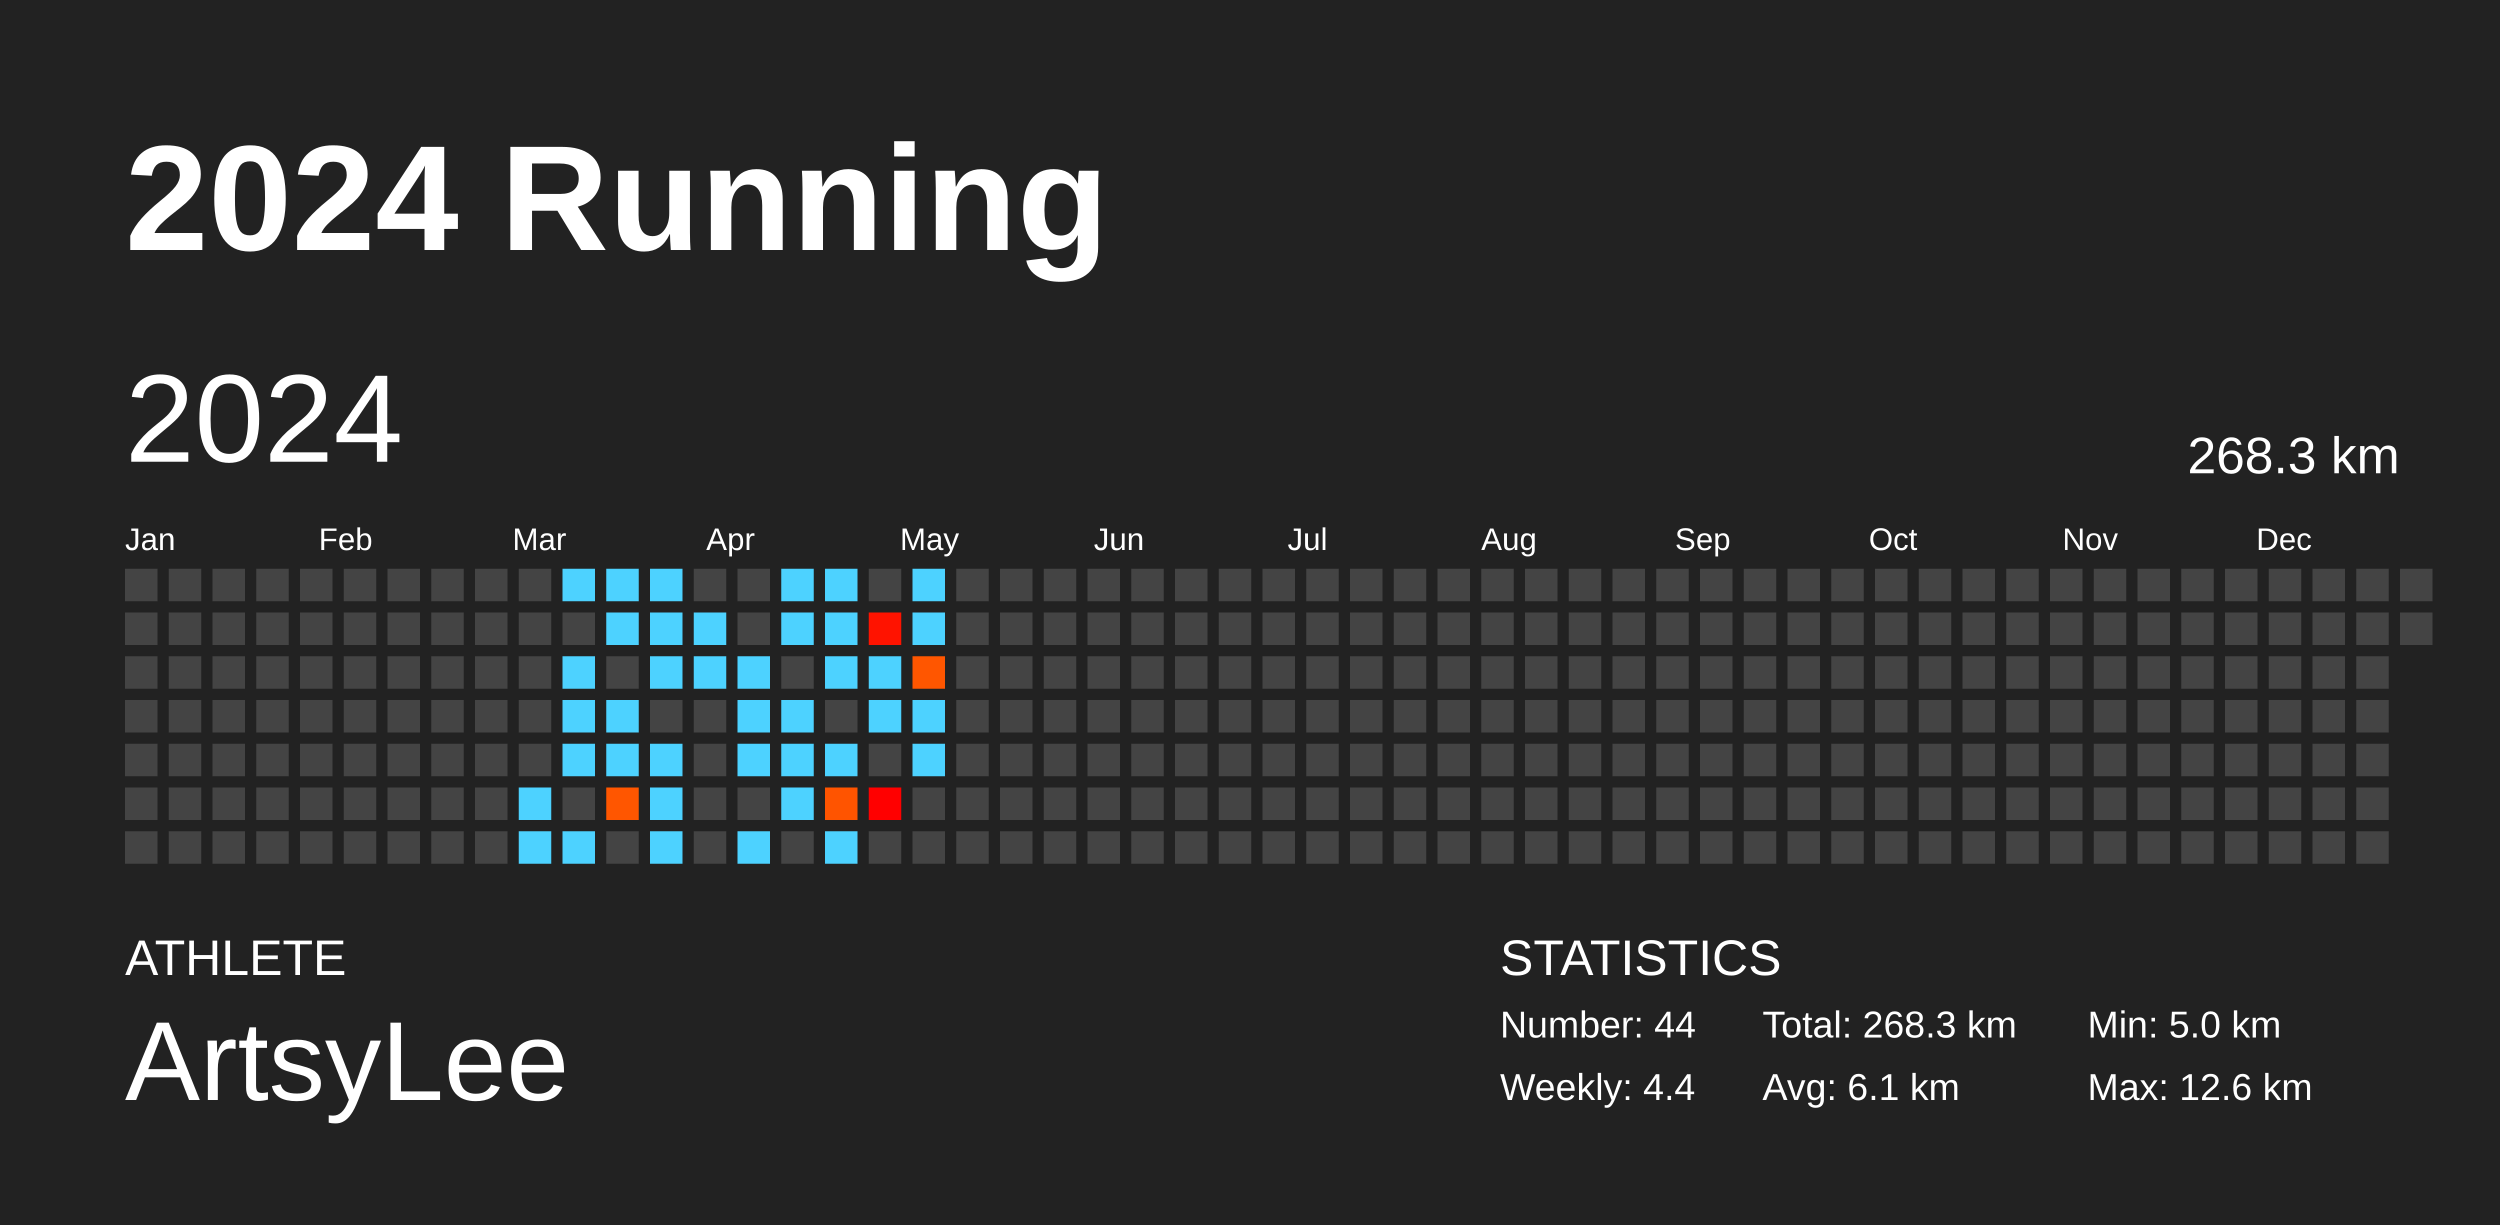
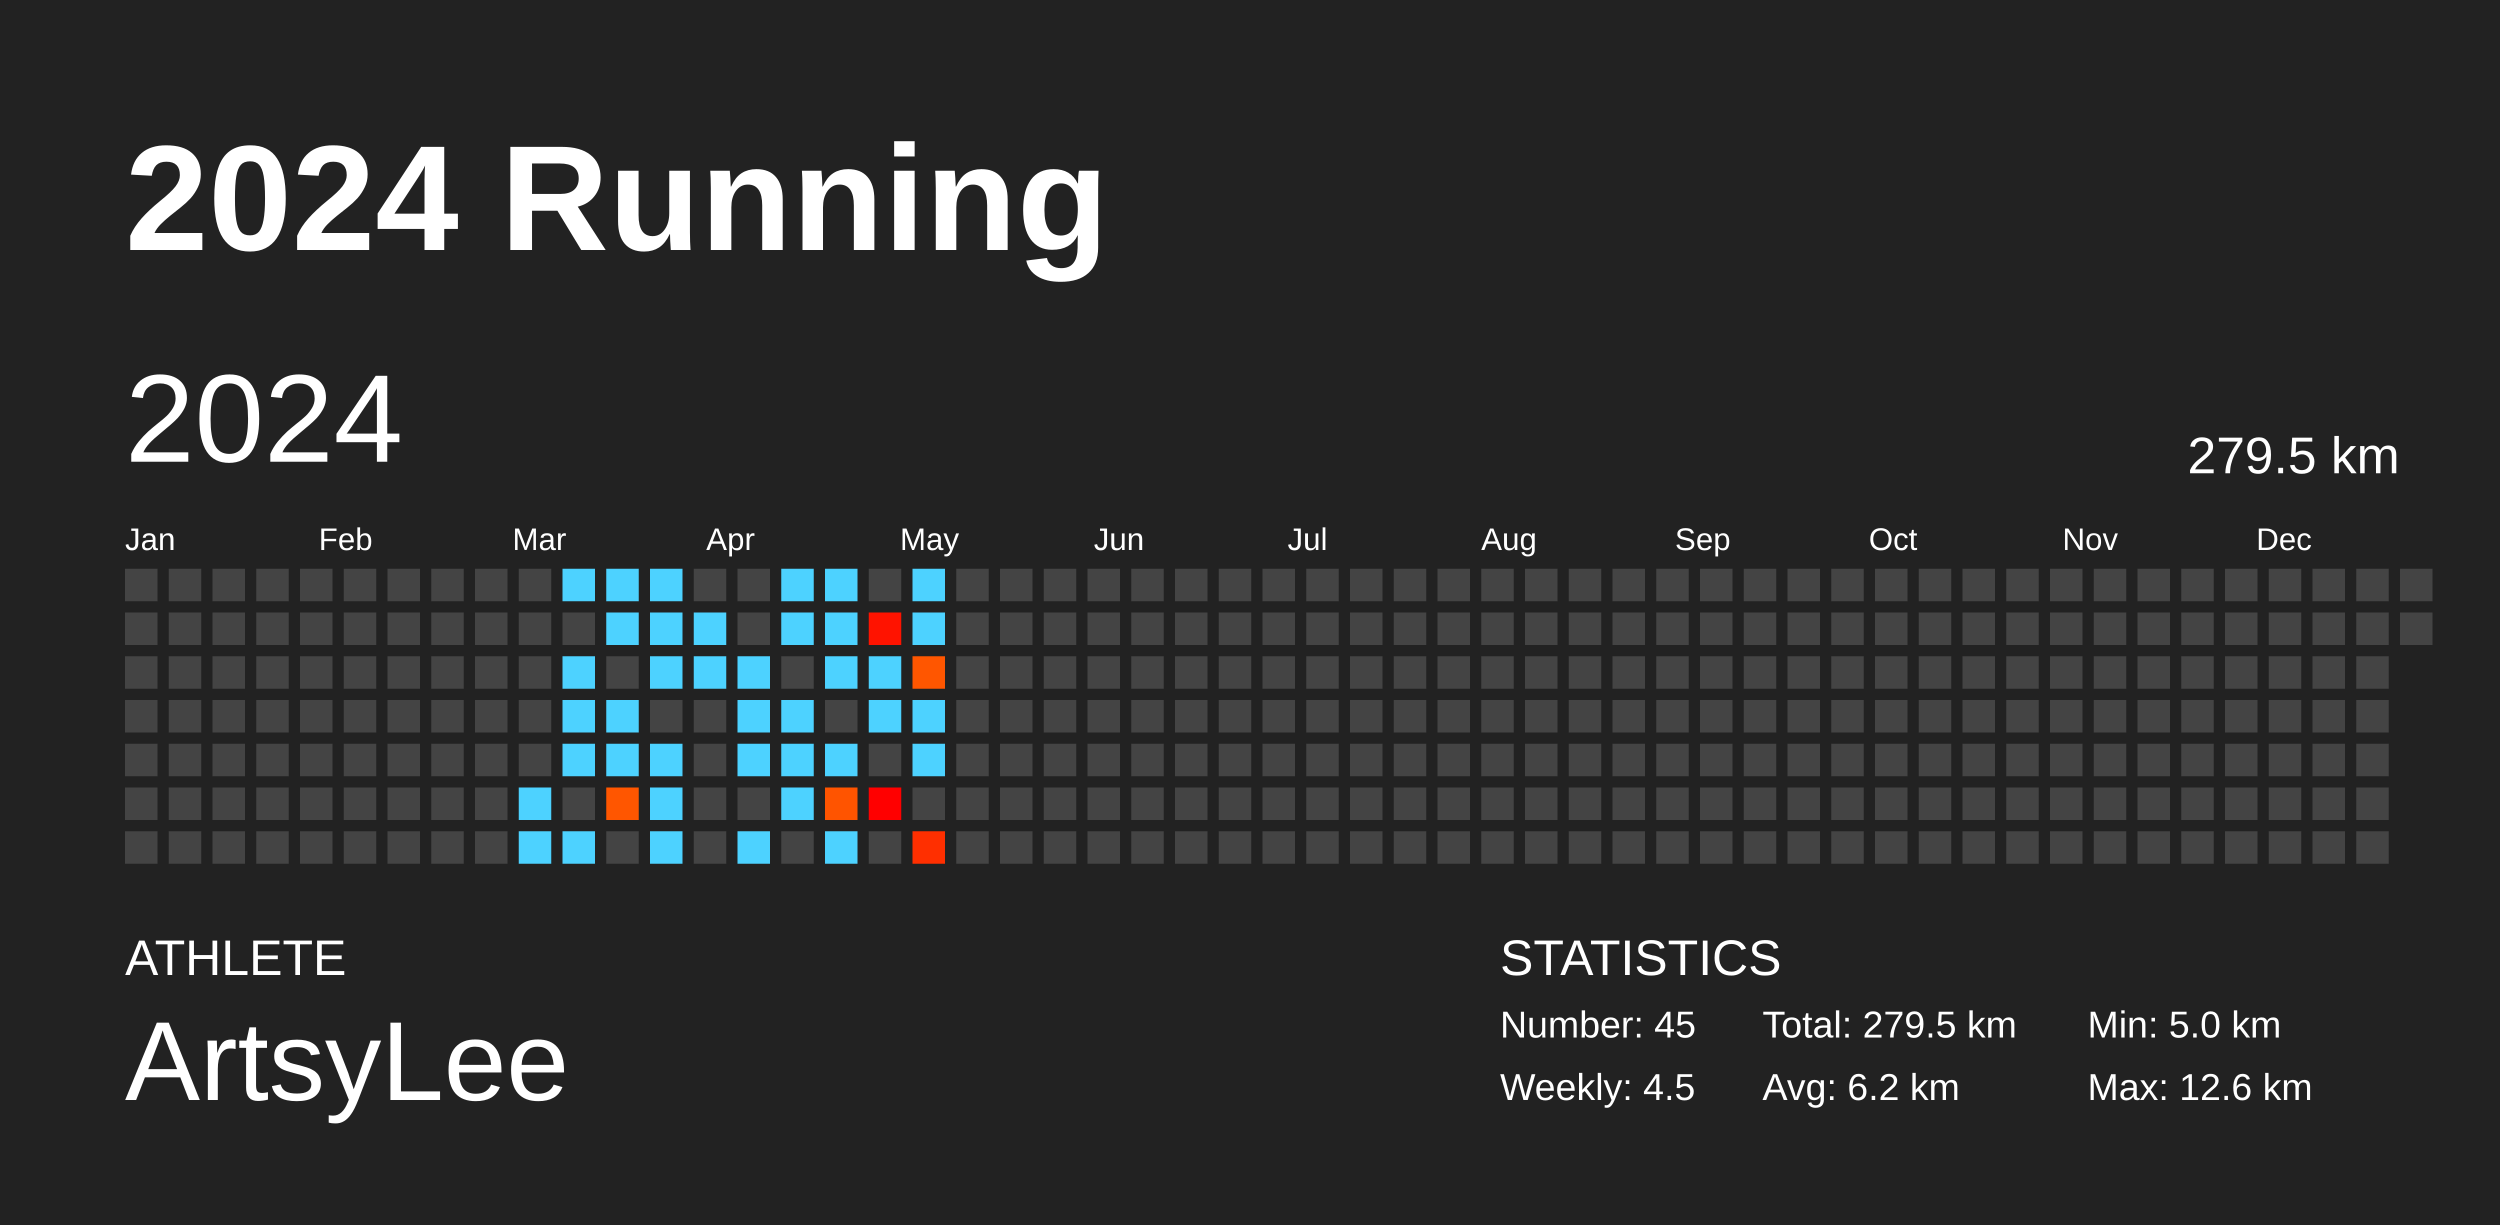
<svg xmlns="http://www.w3.org/2000/svg" baseProfile="full" height="98mm" version="1.1" viewBox="0,0,200,98" width="200mm">
  <defs />
  <rect fill="#222222" height="98" width="200" x="0" y="0" />
  <text fill="#FFFFFF" style="font-size:12px; font-family:Arial; font-weight:bold;" x="10" y="20">2024 Running</text>
  <text fill="#FFFFFF" style="font-size:4px; font-family:Arial" x="10" y="78">ATHLETE</text>
  <text fill="#FFFFFF" style="font-size:9px; font-family:Arial" x="10" y="88">ArtsyLee</text>
  <text fill="#FFFFFF" style="font-size:4px; font-family:Arial" x="120" y="78">STATISTICS</text>
-   <text fill="#FFFFFF" style="font-size:3px; font-family:Arial" x="120" y="83">Number: 44</text>
-   <text fill="#FFFFFF" style="font-size:3px; font-family:Arial" x="120" y="88">Weekly: 4.4</text>
-   <text fill="#FFFFFF" style="font-size:3px; font-family:Arial" x="141" y="83">Total: 268.3 km</text>
-   <text fill="#FFFFFF" style="font-size:3px; font-family:Arial" x="141" y="88">Avg: 6.1 km</text>
+   <text fill="#FFFFFF" style="font-size:3px; font-family:Arial" x="120" y="83">Number: 45</text>
+   <text fill="#FFFFFF" style="font-size:3px; font-family:Arial" x="120" y="88">Weekly: 4.5</text>
+   <text fill="#FFFFFF" style="font-size:3px; font-family:Arial" x="141" y="83">Total: 279.5 km</text>
+   <text fill="#FFFFFF" style="font-size:3px; font-family:Arial" x="141" y="88">Avg: 6.2 km</text>
  <text fill="#FFFFFF" style="font-size:3px; font-family:Arial" x="167" y="83">Min: 5.0 km</text>
  <text fill="#FFFFFF" style="font-size:3px; font-family:Arial" x="167" y="88">Max: 12.6 km</text>
  <text dominant-baseline="hanging" fill="#FFFFFF" style="font-size:10.0px; font-family:Arial;" x="10" y="30">2024</text>
-   <text dominant-baseline="hanging" fill="#FFFFFF" style="font-size:4.125px; font-family:Arial;" x="175" y="35">268.3 km</text>
+   <text dominant-baseline="hanging" fill="#FFFFFF" style="font-size:4.125px; font-family:Arial;" x="175" y="35">279.5 km</text>
  <text fill="#FFFFFF" style="font-size:2.5px; font-family:Arial" x="10.0" y="44">Jan</text>
  <text fill="#FFFFFF" style="font-size:2.5px; font-family:Arial" x="25.5" y="44">Feb</text>
  <text fill="#FFFFFF" style="font-size:2.5px; font-family:Arial" x="41.0" y="44">Mar</text>
  <text fill="#FFFFFF" style="font-size:2.5px; font-family:Arial" x="56.5" y="44">Apr</text>
  <text fill="#FFFFFF" style="font-size:2.5px; font-family:Arial" x="72.0" y="44">May</text>
  <text fill="#FFFFFF" style="font-size:2.5px; font-family:Arial" x="87.5" y="44">Jun</text>
  <text fill="#FFFFFF" style="font-size:2.5px; font-family:Arial" x="103.0" y="44">Jul</text>
  <text fill="#FFFFFF" style="font-size:2.5px; font-family:Arial" x="118.5" y="44">Aug</text>
  <text fill="#FFFFFF" style="font-size:2.5px; font-family:Arial" x="134.0" y="44">Sep</text>
  <text fill="#FFFFFF" style="font-size:2.5px; font-family:Arial" x="149.5" y="44">Oct</text>
  <text fill="#FFFFFF" style="font-size:2.5px; font-family:Arial" x="165.0" y="44">Nov</text>
  <text fill="#FFFFFF" style="font-size:2.5px; font-family:Arial" x="180.5" y="44">Dec</text>
  <rect fill="#444444" height="2.6" width="2.6" x="10.0" y="45.5" />
  <rect fill="#444444" height="2.6" width="2.6" x="10.0" y="49.0" />
  <rect fill="#444444" height="2.6" width="2.6" x="10.0" y="52.5" />
  <rect fill="#444444" height="2.6" width="2.6" x="10.0" y="56.0" />
  <rect fill="#444444" height="2.6" width="2.6" x="10.0" y="59.5" />
  <rect fill="#444444" height="2.6" width="2.6" x="10.0" y="63.0" />
  <rect fill="#444444" height="2.6" width="2.6" x="10.0" y="66.5" />
  <rect fill="#444444" height="2.6" width="2.6" x="13.5" y="45.5" />
  <rect fill="#444444" height="2.6" width="2.6" x="13.5" y="49.0" />
  <rect fill="#444444" height="2.6" width="2.6" x="13.5" y="52.5" />
  <rect fill="#444444" height="2.6" width="2.6" x="13.5" y="56.0" />
  <rect fill="#444444" height="2.6" width="2.6" x="13.5" y="59.5" />
  <rect fill="#444444" height="2.6" width="2.6" x="13.5" y="63.0" />
  <rect fill="#444444" height="2.6" width="2.6" x="13.5" y="66.5" />
  <rect fill="#444444" height="2.6" width="2.6" x="17.0" y="45.5" />
  <rect fill="#444444" height="2.6" width="2.6" x="17.0" y="49.0" />
  <rect fill="#444444" height="2.6" width="2.6" x="17.0" y="52.5" />
  <rect fill="#444444" height="2.6" width="2.6" x="17.0" y="56.0" />
  <rect fill="#444444" height="2.6" width="2.6" x="17.0" y="59.5" />
  <rect fill="#444444" height="2.6" width="2.6" x="17.0" y="63.0" />
  <rect fill="#444444" height="2.6" width="2.6" x="17.0" y="66.5" />
  <rect fill="#444444" height="2.6" width="2.6" x="20.5" y="45.5" />
  <rect fill="#444444" height="2.6" width="2.6" x="20.5" y="49.0" />
  <rect fill="#444444" height="2.6" width="2.6" x="20.5" y="52.5" />
  <rect fill="#444444" height="2.6" width="2.6" x="20.5" y="56.0" />
  <rect fill="#444444" height="2.6" width="2.6" x="20.5" y="59.5" />
  <rect fill="#444444" height="2.6" width="2.6" x="20.5" y="63.0" />
  <rect fill="#444444" height="2.6" width="2.6" x="20.5" y="66.5" />
  <rect fill="#444444" height="2.6" width="2.6" x="24.0" y="45.5" />
  <rect fill="#444444" height="2.6" width="2.6" x="24.0" y="49.0" />
  <rect fill="#444444" height="2.6" width="2.6" x="24.0" y="52.5" />
  <rect fill="#444444" height="2.6" width="2.6" x="24.0" y="56.0" />
  <rect fill="#444444" height="2.6" width="2.6" x="24.0" y="59.5" />
  <rect fill="#444444" height="2.6" width="2.6" x="24.0" y="63.0" />
  <rect fill="#444444" height="2.6" width="2.6" x="24.0" y="66.5" />
  <rect fill="#444444" height="2.6" width="2.6" x="27.5" y="45.5" />
  <rect fill="#444444" height="2.6" width="2.6" x="27.5" y="49.0" />
  <rect fill="#444444" height="2.6" width="2.6" x="27.5" y="52.5" />
  <rect fill="#444444" height="2.6" width="2.6" x="27.5" y="56.0" />
  <rect fill="#444444" height="2.6" width="2.6" x="27.5" y="59.5" />
  <rect fill="#444444" height="2.6" width="2.6" x="27.5" y="63.0" />
  <rect fill="#444444" height="2.6" width="2.6" x="27.5" y="66.5" />
  <rect fill="#444444" height="2.6" width="2.6" x="31.0" y="45.5" />
  <rect fill="#444444" height="2.6" width="2.6" x="31.0" y="49.0" />
  <rect fill="#444444" height="2.6" width="2.6" x="31.0" y="52.5" />
  <rect fill="#444444" height="2.6" width="2.6" x="31.0" y="56.0" />
  <rect fill="#444444" height="2.6" width="2.6" x="31.0" y="59.5" />
  <rect fill="#444444" height="2.6" width="2.6" x="31.0" y="63.0" />
  <rect fill="#444444" height="2.6" width="2.6" x="31.0" y="66.5" />
  <rect fill="#444444" height="2.6" width="2.6" x="34.5" y="45.5" />
  <rect fill="#444444" height="2.6" width="2.6" x="34.5" y="49.0" />
  <rect fill="#444444" height="2.6" width="2.6" x="34.5" y="52.5" />
  <rect fill="#444444" height="2.6" width="2.6" x="34.5" y="56.0" />
  <rect fill="#444444" height="2.6" width="2.6" x="34.5" y="59.5" />
  <rect fill="#444444" height="2.6" width="2.6" x="34.5" y="63.0" />
  <rect fill="#444444" height="2.6" width="2.6" x="34.5" y="66.5" />
  <rect fill="#444444" height="2.6" width="2.6" x="38.0" y="45.5" />
  <rect fill="#444444" height="2.6" width="2.6" x="38.0" y="49.0" />
  <rect fill="#444444" height="2.6" width="2.6" x="38.0" y="52.5" />
  <rect fill="#444444" height="2.6" width="2.6" x="38.0" y="56.0" />
  <rect fill="#444444" height="2.6" width="2.6" x="38.0" y="59.5" />
  <rect fill="#444444" height="2.6" width="2.6" x="38.0" y="63.0" />
  <rect fill="#444444" height="2.6" width="2.6" x="38.0" y="66.5" />
  <rect fill="#444444" height="2.6" width="2.6" x="41.5" y="45.5" />
  <rect fill="#444444" height="2.6" width="2.6" x="41.5" y="49.0" />
  <rect fill="#444444" height="2.6" width="2.6" x="41.5" y="52.5" />
  <rect fill="#444444" height="2.6" width="2.6" x="41.5" y="56.0" />
  <rect fill="#444444" height="2.6" width="2.6" x="41.5" y="59.5" />
  <rect fill="#4dd2ff" height="2.6" width="2.6" x="41.5" y="63.0" />
  <rect fill="#4dd2ff" height="2.6" width="2.6" x="41.5" y="66.5" />
  <rect fill="#4dd2ff" height="2.6" width="2.6" x="45.0" y="45.5" />
  <rect fill="#444444" height="2.6" width="2.6" x="45.0" y="49.0" />
  <rect fill="#4dd2ff" height="2.6" width="2.6" x="45.0" y="52.5" />
  <rect fill="#4dd2ff" height="2.6" width="2.6" x="45.0" y="56.0" />
  <rect fill="#4dd2ff" height="2.6" width="2.6" x="45.0" y="59.5" />
  <rect fill="#444444" height="2.6" width="2.6" x="45.0" y="63.0" />
  <rect fill="#4dd2ff" height="2.6" width="2.6" x="45.0" y="66.5" />
  <rect fill="#4dd2ff" height="2.6" width="2.6" x="48.5" y="45.5" />
  <rect fill="#4dd2ff" height="2.6" width="2.6" x="48.5" y="49.0" />
  <rect fill="#444444" height="2.6" width="2.6" x="48.5" y="52.5" />
  <rect fill="#4dd2ff" height="2.6" width="2.6" x="48.5" y="56.0" />
  <rect fill="#4dd2ff" height="2.6" width="2.6" x="48.5" y="59.5" />
  <rect fill="#ff5600" height="2.6" width="2.6" x="48.5" y="63.0" />
  <rect fill="#444444" height="2.6" width="2.6" x="48.5" y="66.5" />
  <rect fill="#4dd2ff" height="2.6" width="2.6" x="52.0" y="45.5" />
  <rect fill="#4dd2ff" height="2.6" width="2.6" x="52.0" y="49.0" />
  <rect fill="#4dd2ff" height="2.6" width="2.6" x="52.0" y="52.5" />
  <rect fill="#444444" height="2.6" width="2.6" x="52.0" y="56.0" />
  <rect fill="#4dd2ff" height="2.6" width="2.6" x="52.0" y="59.5" />
  <rect fill="#4dd2ff" height="2.6" width="2.6" x="52.0" y="63.0" />
  <rect fill="#4dd2ff" height="2.6" width="2.6" x="52.0" y="66.5" />
  <rect fill="#444444" height="2.6" width="2.6" x="55.5" y="45.5" />
  <rect fill="#4dd2ff" height="2.6" width="2.6" x="55.5" y="49.0" />
  <rect fill="#4dd2ff" height="2.6" width="2.6" x="55.5" y="52.5" />
  <rect fill="#444444" height="2.6" width="2.6" x="55.5" y="56.0" />
  <rect fill="#444444" height="2.6" width="2.6" x="55.5" y="59.5" />
  <rect fill="#444444" height="2.6" width="2.6" x="55.5" y="63.0" />
  <rect fill="#444444" height="2.6" width="2.6" x="55.5" y="66.5" />
  <rect fill="#444444" height="2.6" width="2.6" x="59.0" y="45.5" />
  <rect fill="#444444" height="2.6" width="2.6" x="59.0" y="49.0" />
  <rect fill="#4dd2ff" height="2.6" width="2.6" x="59.0" y="52.5" />
  <rect fill="#4dd2ff" height="2.6" width="2.6" x="59.0" y="56.0" />
  <rect fill="#4dd2ff" height="2.6" width="2.6" x="59.0" y="59.5" />
  <rect fill="#444444" height="2.6" width="2.6" x="59.0" y="63.0" />
  <rect fill="#4dd2ff" height="2.6" width="2.6" x="59.0" y="66.5" />
  <rect fill="#4dd2ff" height="2.6" width="2.6" x="62.5" y="45.5" />
  <rect fill="#4dd2ff" height="2.6" width="2.6" x="62.5" y="49.0" />
  <rect fill="#444444" height="2.6" width="2.6" x="62.5" y="52.5" />
  <rect fill="#4dd2ff" height="2.6" width="2.6" x="62.5" y="56.0" />
  <rect fill="#4dd2ff" height="2.6" width="2.6" x="62.5" y="59.5" />
  <rect fill="#4dd2ff" height="2.6" width="2.6" x="62.5" y="63.0" />
  <rect fill="#444444" height="2.6" width="2.6" x="62.5" y="66.5" />
  <rect fill="#4dd2ff" height="2.6" width="2.6" x="66.0" y="45.5" />
  <rect fill="#4dd2ff" height="2.6" width="2.6" x="66.0" y="49.0" />
  <rect fill="#4dd2ff" height="2.6" width="2.6" x="66.0" y="52.5" />
  <rect fill="#444444" height="2.6" width="2.6" x="66.0" y="56.0" />
  <rect fill="#4dd2ff" height="2.6" width="2.6" x="66.0" y="59.5" />
  <rect fill="#ff5400" height="2.6" width="2.6" x="66.0" y="63.0" />
  <rect fill="#4dd2ff" height="2.6" width="2.6" x="66.0" y="66.5" />
  <rect fill="#444444" height="2.6" width="2.6" x="69.5" y="45.5" />
  <rect fill="#ff1300" height="2.6" width="2.6" x="69.5" y="49.0" />
  <rect fill="#4dd2ff" height="2.6" width="2.6" x="69.5" y="52.5" />
  <rect fill="#4dd2ff" height="2.6" width="2.6" x="69.5" y="56.0" />
  <rect fill="#444444" height="2.6" width="2.6" x="69.5" y="59.5" />
  <rect fill="#ff0000" height="2.6" width="2.6" x="69.5" y="63.0" />
  <rect fill="#444444" height="2.6" width="2.6" x="69.5" y="66.5" />
  <rect fill="#4dd2ff" height="2.6" width="2.6" x="73.0" y="45.5" />
  <rect fill="#4dd2ff" height="2.6" width="2.6" x="73.0" y="49.0" />
  <rect fill="#ff5600" height="2.6" width="2.6" x="73.0" y="52.5" />
  <rect fill="#4dd2ff" height="2.6" width="2.6" x="73.0" y="56.0" />
  <rect fill="#4dd2ff" height="2.6" width="2.6" x="73.0" y="59.5" />
  <rect fill="#444444" height="2.6" width="2.6" x="73.0" y="63.0" />
-   <rect fill="#444444" height="2.6" width="2.6" x="73.0" y="66.5" />
+   <rect fill="#ff2f00" height="2.6" width="2.6" x="73.0" y="66.5" />
  <rect fill="#444444" height="2.6" width="2.6" x="76.5" y="45.5" />
  <rect fill="#444444" height="2.6" width="2.6" x="76.5" y="49.0" />
  <rect fill="#444444" height="2.6" width="2.6" x="76.5" y="52.5" />
  <rect fill="#444444" height="2.6" width="2.6" x="76.5" y="56.0" />
  <rect fill="#444444" height="2.6" width="2.6" x="76.5" y="59.5" />
  <rect fill="#444444" height="2.6" width="2.6" x="76.5" y="63.0" />
  <rect fill="#444444" height="2.6" width="2.6" x="76.5" y="66.5" />
  <rect fill="#444444" height="2.6" width="2.6" x="80.0" y="45.5" />
  <rect fill="#444444" height="2.6" width="2.6" x="80.0" y="49.0" />
  <rect fill="#444444" height="2.6" width="2.6" x="80.0" y="52.5" />
  <rect fill="#444444" height="2.6" width="2.6" x="80.0" y="56.0" />
  <rect fill="#444444" height="2.6" width="2.6" x="80.0" y="59.5" />
  <rect fill="#444444" height="2.6" width="2.6" x="80.0" y="63.0" />
  <rect fill="#444444" height="2.6" width="2.6" x="80.0" y="66.5" />
  <rect fill="#444444" height="2.6" width="2.6" x="83.5" y="45.5" />
  <rect fill="#444444" height="2.6" width="2.6" x="83.5" y="49.0" />
  <rect fill="#444444" height="2.6" width="2.6" x="83.5" y="52.5" />
  <rect fill="#444444" height="2.6" width="2.6" x="83.5" y="56.0" />
  <rect fill="#444444" height="2.6" width="2.6" x="83.5" y="59.5" />
  <rect fill="#444444" height="2.6" width="2.6" x="83.5" y="63.0" />
  <rect fill="#444444" height="2.6" width="2.6" x="83.5" y="66.5" />
  <rect fill="#444444" height="2.6" width="2.6" x="87.0" y="45.5" />
  <rect fill="#444444" height="2.6" width="2.6" x="87.0" y="49.0" />
  <rect fill="#444444" height="2.6" width="2.6" x="87.0" y="52.5" />
  <rect fill="#444444" height="2.6" width="2.6" x="87.0" y="56.0" />
  <rect fill="#444444" height="2.6" width="2.6" x="87.0" y="59.5" />
  <rect fill="#444444" height="2.6" width="2.6" x="87.0" y="63.0" />
  <rect fill="#444444" height="2.6" width="2.6" x="87.0" y="66.5" />
  <rect fill="#444444" height="2.6" width="2.6" x="90.5" y="45.5" />
  <rect fill="#444444" height="2.6" width="2.6" x="90.5" y="49.0" />
  <rect fill="#444444" height="2.6" width="2.6" x="90.5" y="52.5" />
  <rect fill="#444444" height="2.6" width="2.6" x="90.5" y="56.0" />
  <rect fill="#444444" height="2.6" width="2.6" x="90.5" y="59.5" />
  <rect fill="#444444" height="2.6" width="2.6" x="90.5" y="63.0" />
  <rect fill="#444444" height="2.6" width="2.6" x="90.5" y="66.5" />
  <rect fill="#444444" height="2.6" width="2.6" x="94.0" y="45.5" />
  <rect fill="#444444" height="2.6" width="2.6" x="94.0" y="49.0" />
  <rect fill="#444444" height="2.6" width="2.6" x="94.0" y="52.5" />
  <rect fill="#444444" height="2.6" width="2.6" x="94.0" y="56.0" />
  <rect fill="#444444" height="2.6" width="2.6" x="94.0" y="59.5" />
  <rect fill="#444444" height="2.6" width="2.6" x="94.0" y="63.0" />
  <rect fill="#444444" height="2.6" width="2.6" x="94.0" y="66.5" />
  <rect fill="#444444" height="2.6" width="2.6" x="97.5" y="45.5" />
  <rect fill="#444444" height="2.6" width="2.6" x="97.5" y="49.0" />
  <rect fill="#444444" height="2.6" width="2.6" x="97.5" y="52.5" />
  <rect fill="#444444" height="2.6" width="2.6" x="97.5" y="56.0" />
  <rect fill="#444444" height="2.6" width="2.6" x="97.5" y="59.5" />
  <rect fill="#444444" height="2.6" width="2.6" x="97.5" y="63.0" />
  <rect fill="#444444" height="2.6" width="2.6" x="97.5" y="66.5" />
  <rect fill="#444444" height="2.6" width="2.6" x="101.0" y="45.5" />
  <rect fill="#444444" height="2.6" width="2.6" x="101.0" y="49.0" />
  <rect fill="#444444" height="2.6" width="2.6" x="101.0" y="52.5" />
  <rect fill="#444444" height="2.6" width="2.6" x="101.0" y="56.0" />
  <rect fill="#444444" height="2.6" width="2.6" x="101.0" y="59.5" />
  <rect fill="#444444" height="2.6" width="2.6" x="101.0" y="63.0" />
  <rect fill="#444444" height="2.6" width="2.6" x="101.0" y="66.5" />
  <rect fill="#444444" height="2.6" width="2.6" x="104.5" y="45.5" />
  <rect fill="#444444" height="2.6" width="2.6" x="104.5" y="49.0" />
  <rect fill="#444444" height="2.6" width="2.6" x="104.5" y="52.5" />
  <rect fill="#444444" height="2.6" width="2.6" x="104.5" y="56.0" />
  <rect fill="#444444" height="2.6" width="2.6" x="104.5" y="59.5" />
  <rect fill="#444444" height="2.6" width="2.6" x="104.5" y="63.0" />
  <rect fill="#444444" height="2.6" width="2.6" x="104.5" y="66.5" />
  <rect fill="#444444" height="2.6" width="2.6" x="108.0" y="45.5" />
  <rect fill="#444444" height="2.6" width="2.6" x="108.0" y="49.0" />
  <rect fill="#444444" height="2.6" width="2.6" x="108.0" y="52.5" />
  <rect fill="#444444" height="2.6" width="2.6" x="108.0" y="56.0" />
  <rect fill="#444444" height="2.6" width="2.6" x="108.0" y="59.5" />
  <rect fill="#444444" height="2.6" width="2.6" x="108.0" y="63.0" />
  <rect fill="#444444" height="2.6" width="2.6" x="108.0" y="66.5" />
  <rect fill="#444444" height="2.6" width="2.6" x="111.5" y="45.5" />
  <rect fill="#444444" height="2.6" width="2.6" x="111.5" y="49.0" />
  <rect fill="#444444" height="2.6" width="2.6" x="111.5" y="52.5" />
  <rect fill="#444444" height="2.6" width="2.6" x="111.5" y="56.0" />
  <rect fill="#444444" height="2.6" width="2.6" x="111.5" y="59.5" />
  <rect fill="#444444" height="2.6" width="2.6" x="111.5" y="63.0" />
  <rect fill="#444444" height="2.6" width="2.6" x="111.5" y="66.5" />
  <rect fill="#444444" height="2.6" width="2.6" x="115.0" y="45.5" />
  <rect fill="#444444" height="2.6" width="2.6" x="115.0" y="49.0" />
  <rect fill="#444444" height="2.6" width="2.6" x="115.0" y="52.5" />
  <rect fill="#444444" height="2.6" width="2.6" x="115.0" y="56.0" />
  <rect fill="#444444" height="2.6" width="2.6" x="115.0" y="59.5" />
  <rect fill="#444444" height="2.6" width="2.6" x="115.0" y="63.0" />
  <rect fill="#444444" height="2.6" width="2.6" x="115.0" y="66.5" />
  <rect fill="#444444" height="2.6" width="2.6" x="118.5" y="45.5" />
  <rect fill="#444444" height="2.6" width="2.6" x="118.5" y="49.0" />
  <rect fill="#444444" height="2.6" width="2.6" x="118.5" y="52.5" />
  <rect fill="#444444" height="2.6" width="2.6" x="118.5" y="56.0" />
  <rect fill="#444444" height="2.6" width="2.6" x="118.5" y="59.5" />
  <rect fill="#444444" height="2.6" width="2.6" x="118.5" y="63.0" />
  <rect fill="#444444" height="2.6" width="2.6" x="118.5" y="66.5" />
  <rect fill="#444444" height="2.6" width="2.6" x="122.0" y="45.5" />
  <rect fill="#444444" height="2.6" width="2.6" x="122.0" y="49.0" />
  <rect fill="#444444" height="2.6" width="2.6" x="122.0" y="52.5" />
  <rect fill="#444444" height="2.6" width="2.6" x="122.0" y="56.0" />
  <rect fill="#444444" height="2.6" width="2.6" x="122.0" y="59.5" />
  <rect fill="#444444" height="2.6" width="2.6" x="122.0" y="63.0" />
  <rect fill="#444444" height="2.6" width="2.6" x="122.0" y="66.5" />
  <rect fill="#444444" height="2.6" width="2.6" x="125.5" y="45.5" />
  <rect fill="#444444" height="2.6" width="2.6" x="125.5" y="49.0" />
  <rect fill="#444444" height="2.6" width="2.6" x="125.5" y="52.5" />
  <rect fill="#444444" height="2.6" width="2.6" x="125.5" y="56.0" />
  <rect fill="#444444" height="2.6" width="2.6" x="125.5" y="59.5" />
  <rect fill="#444444" height="2.6" width="2.6" x="125.5" y="63.0" />
  <rect fill="#444444" height="2.6" width="2.6" x="125.5" y="66.5" />
  <rect fill="#444444" height="2.6" width="2.6" x="129.0" y="45.5" />
  <rect fill="#444444" height="2.6" width="2.6" x="129.0" y="49.0" />
  <rect fill="#444444" height="2.6" width="2.6" x="129.0" y="52.5" />
  <rect fill="#444444" height="2.6" width="2.6" x="129.0" y="56.0" />
  <rect fill="#444444" height="2.6" width="2.6" x="129.0" y="59.5" />
  <rect fill="#444444" height="2.6" width="2.6" x="129.0" y="63.0" />
  <rect fill="#444444" height="2.6" width="2.6" x="129.0" y="66.5" />
  <rect fill="#444444" height="2.6" width="2.6" x="132.5" y="45.5" />
  <rect fill="#444444" height="2.6" width="2.6" x="132.5" y="49.0" />
  <rect fill="#444444" height="2.6" width="2.6" x="132.5" y="52.5" />
  <rect fill="#444444" height="2.6" width="2.6" x="132.5" y="56.0" />
  <rect fill="#444444" height="2.6" width="2.6" x="132.5" y="59.5" />
  <rect fill="#444444" height="2.6" width="2.6" x="132.5" y="63.0" />
  <rect fill="#444444" height="2.6" width="2.6" x="132.5" y="66.5" />
  <rect fill="#444444" height="2.6" width="2.6" x="136.0" y="45.5" />
  <rect fill="#444444" height="2.6" width="2.6" x="136.0" y="49.0" />
  <rect fill="#444444" height="2.6" width="2.6" x="136.0" y="52.5" />
  <rect fill="#444444" height="2.6" width="2.6" x="136.0" y="56.0" />
  <rect fill="#444444" height="2.6" width="2.6" x="136.0" y="59.5" />
  <rect fill="#444444" height="2.6" width="2.6" x="136.0" y="63.0" />
  <rect fill="#444444" height="2.6" width="2.6" x="136.0" y="66.5" />
  <rect fill="#444444" height="2.6" width="2.6" x="139.5" y="45.5" />
  <rect fill="#444444" height="2.6" width="2.6" x="139.5" y="49.0" />
  <rect fill="#444444" height="2.6" width="2.6" x="139.5" y="52.5" />
  <rect fill="#444444" height="2.6" width="2.6" x="139.5" y="56.0" />
  <rect fill="#444444" height="2.6" width="2.6" x="139.5" y="59.5" />
  <rect fill="#444444" height="2.6" width="2.6" x="139.5" y="63.0" />
  <rect fill="#444444" height="2.6" width="2.6" x="139.5" y="66.5" />
  <rect fill="#444444" height="2.6" width="2.6" x="143.0" y="45.5" />
  <rect fill="#444444" height="2.6" width="2.6" x="143.0" y="49.0" />
  <rect fill="#444444" height="2.6" width="2.6" x="143.0" y="52.5" />
  <rect fill="#444444" height="2.6" width="2.6" x="143.0" y="56.0" />
  <rect fill="#444444" height="2.6" width="2.6" x="143.0" y="59.5" />
  <rect fill="#444444" height="2.6" width="2.6" x="143.0" y="63.0" />
  <rect fill="#444444" height="2.6" width="2.6" x="143.0" y="66.5" />
  <rect fill="#444444" height="2.6" width="2.6" x="146.5" y="45.5" />
  <rect fill="#444444" height="2.6" width="2.6" x="146.5" y="49.0" />
  <rect fill="#444444" height="2.6" width="2.6" x="146.5" y="52.5" />
  <rect fill="#444444" height="2.6" width="2.6" x="146.5" y="56.0" />
  <rect fill="#444444" height="2.6" width="2.6" x="146.5" y="59.5" />
  <rect fill="#444444" height="2.6" width="2.6" x="146.5" y="63.0" />
  <rect fill="#444444" height="2.6" width="2.6" x="146.5" y="66.5" />
  <rect fill="#444444" height="2.6" width="2.6" x="150.0" y="45.5" />
  <rect fill="#444444" height="2.6" width="2.6" x="150.0" y="49.0" />
  <rect fill="#444444" height="2.6" width="2.6" x="150.0" y="52.5" />
  <rect fill="#444444" height="2.6" width="2.6" x="150.0" y="56.0" />
  <rect fill="#444444" height="2.6" width="2.6" x="150.0" y="59.5" />
  <rect fill="#444444" height="2.6" width="2.6" x="150.0" y="63.0" />
  <rect fill="#444444" height="2.6" width="2.6" x="150.0" y="66.5" />
  <rect fill="#444444" height="2.6" width="2.6" x="153.5" y="45.5" />
  <rect fill="#444444" height="2.6" width="2.6" x="153.5" y="49.0" />
  <rect fill="#444444" height="2.6" width="2.6" x="153.5" y="52.5" />
  <rect fill="#444444" height="2.6" width="2.6" x="153.5" y="56.0" />
  <rect fill="#444444" height="2.6" width="2.6" x="153.5" y="59.5" />
  <rect fill="#444444" height="2.6" width="2.6" x="153.5" y="63.0" />
  <rect fill="#444444" height="2.6" width="2.6" x="153.5" y="66.5" />
  <rect fill="#444444" height="2.6" width="2.6" x="157.0" y="45.5" />
  <rect fill="#444444" height="2.6" width="2.6" x="157.0" y="49.0" />
  <rect fill="#444444" height="2.6" width="2.6" x="157.0" y="52.5" />
  <rect fill="#444444" height="2.6" width="2.6" x="157.0" y="56.0" />
  <rect fill="#444444" height="2.6" width="2.6" x="157.0" y="59.5" />
  <rect fill="#444444" height="2.6" width="2.6" x="157.0" y="63.0" />
  <rect fill="#444444" height="2.6" width="2.6" x="157.0" y="66.5" />
  <rect fill="#444444" height="2.6" width="2.6" x="160.5" y="45.5" />
  <rect fill="#444444" height="2.6" width="2.6" x="160.5" y="49.0" />
  <rect fill="#444444" height="2.6" width="2.6" x="160.5" y="52.5" />
  <rect fill="#444444" height="2.6" width="2.6" x="160.5" y="56.0" />
  <rect fill="#444444" height="2.6" width="2.6" x="160.5" y="59.5" />
  <rect fill="#444444" height="2.6" width="2.6" x="160.5" y="63.0" />
  <rect fill="#444444" height="2.6" width="2.6" x="160.5" y="66.5" />
  <rect fill="#444444" height="2.6" width="2.6" x="164.0" y="45.5" />
  <rect fill="#444444" height="2.6" width="2.6" x="164.0" y="49.0" />
  <rect fill="#444444" height="2.6" width="2.6" x="164.0" y="52.5" />
  <rect fill="#444444" height="2.6" width="2.6" x="164.0" y="56.0" />
  <rect fill="#444444" height="2.6" width="2.6" x="164.0" y="59.5" />
  <rect fill="#444444" height="2.6" width="2.6" x="164.0" y="63.0" />
  <rect fill="#444444" height="2.6" width="2.6" x="164.0" y="66.5" />
  <rect fill="#444444" height="2.6" width="2.6" x="167.5" y="45.5" />
  <rect fill="#444444" height="2.6" width="2.6" x="167.5" y="49.0" />
  <rect fill="#444444" height="2.6" width="2.6" x="167.5" y="52.5" />
  <rect fill="#444444" height="2.6" width="2.6" x="167.5" y="56.0" />
  <rect fill="#444444" height="2.6" width="2.6" x="167.5" y="59.5" />
  <rect fill="#444444" height="2.6" width="2.6" x="167.5" y="63.0" />
  <rect fill="#444444" height="2.6" width="2.6" x="167.5" y="66.5" />
  <rect fill="#444444" height="2.6" width="2.6" x="171.0" y="45.5" />
  <rect fill="#444444" height="2.6" width="2.6" x="171.0" y="49.0" />
  <rect fill="#444444" height="2.6" width="2.6" x="171.0" y="52.5" />
  <rect fill="#444444" height="2.6" width="2.6" x="171.0" y="56.0" />
  <rect fill="#444444" height="2.6" width="2.6" x="171.0" y="59.5" />
  <rect fill="#444444" height="2.6" width="2.6" x="171.0" y="63.0" />
  <rect fill="#444444" height="2.6" width="2.6" x="171.0" y="66.5" />
  <rect fill="#444444" height="2.6" width="2.6" x="174.5" y="45.5" />
  <rect fill="#444444" height="2.6" width="2.6" x="174.5" y="49.0" />
  <rect fill="#444444" height="2.6" width="2.6" x="174.5" y="52.5" />
  <rect fill="#444444" height="2.6" width="2.6" x="174.5" y="56.0" />
  <rect fill="#444444" height="2.6" width="2.6" x="174.5" y="59.5" />
  <rect fill="#444444" height="2.6" width="2.6" x="174.5" y="63.0" />
  <rect fill="#444444" height="2.6" width="2.6" x="174.5" y="66.5" />
  <rect fill="#444444" height="2.6" width="2.6" x="178.0" y="45.5" />
  <rect fill="#444444" height="2.6" width="2.6" x="178.0" y="49.0" />
  <rect fill="#444444" height="2.6" width="2.6" x="178.0" y="52.5" />
  <rect fill="#444444" height="2.6" width="2.6" x="178.0" y="56.0" />
  <rect fill="#444444" height="2.6" width="2.6" x="178.0" y="59.5" />
  <rect fill="#444444" height="2.6" width="2.6" x="178.0" y="63.0" />
  <rect fill="#444444" height="2.6" width="2.6" x="178.0" y="66.5" />
  <rect fill="#444444" height="2.6" width="2.6" x="181.5" y="45.5" />
  <rect fill="#444444" height="2.6" width="2.6" x="181.5" y="49.0" />
  <rect fill="#444444" height="2.6" width="2.6" x="181.5" y="52.5" />
  <rect fill="#444444" height="2.6" width="2.6" x="181.5" y="56.0" />
  <rect fill="#444444" height="2.6" width="2.6" x="181.5" y="59.5" />
  <rect fill="#444444" height="2.6" width="2.6" x="181.5" y="63.0" />
  <rect fill="#444444" height="2.6" width="2.6" x="181.5" y="66.5" />
  <rect fill="#444444" height="2.6" width="2.6" x="185.0" y="45.5" />
  <rect fill="#444444" height="2.6" width="2.6" x="185.0" y="49.0" />
  <rect fill="#444444" height="2.6" width="2.6" x="185.0" y="52.5" />
  <rect fill="#444444" height="2.6" width="2.6" x="185.0" y="56.0" />
  <rect fill="#444444" height="2.6" width="2.6" x="185.0" y="59.5" />
  <rect fill="#444444" height="2.6" width="2.6" x="185.0" y="63.0" />
  <rect fill="#444444" height="2.6" width="2.6" x="185.0" y="66.5" />
  <rect fill="#444444" height="2.6" width="2.6" x="188.5" y="45.5" />
  <rect fill="#444444" height="2.6" width="2.6" x="188.5" y="49.0" />
  <rect fill="#444444" height="2.6" width="2.6" x="188.5" y="52.5" />
  <rect fill="#444444" height="2.6" width="2.6" x="188.5" y="56.0" />
  <rect fill="#444444" height="2.6" width="2.6" x="188.5" y="59.5" />
  <rect fill="#444444" height="2.6" width="2.6" x="188.5" y="63.0" />
  <rect fill="#444444" height="2.6" width="2.6" x="188.5" y="66.5" />
  <rect fill="#444444" height="2.6" width="2.6" x="192.0" y="45.5" />
  <rect fill="#444444" height="2.6" width="2.6" x="192.0" y="49.0" />
</svg>
